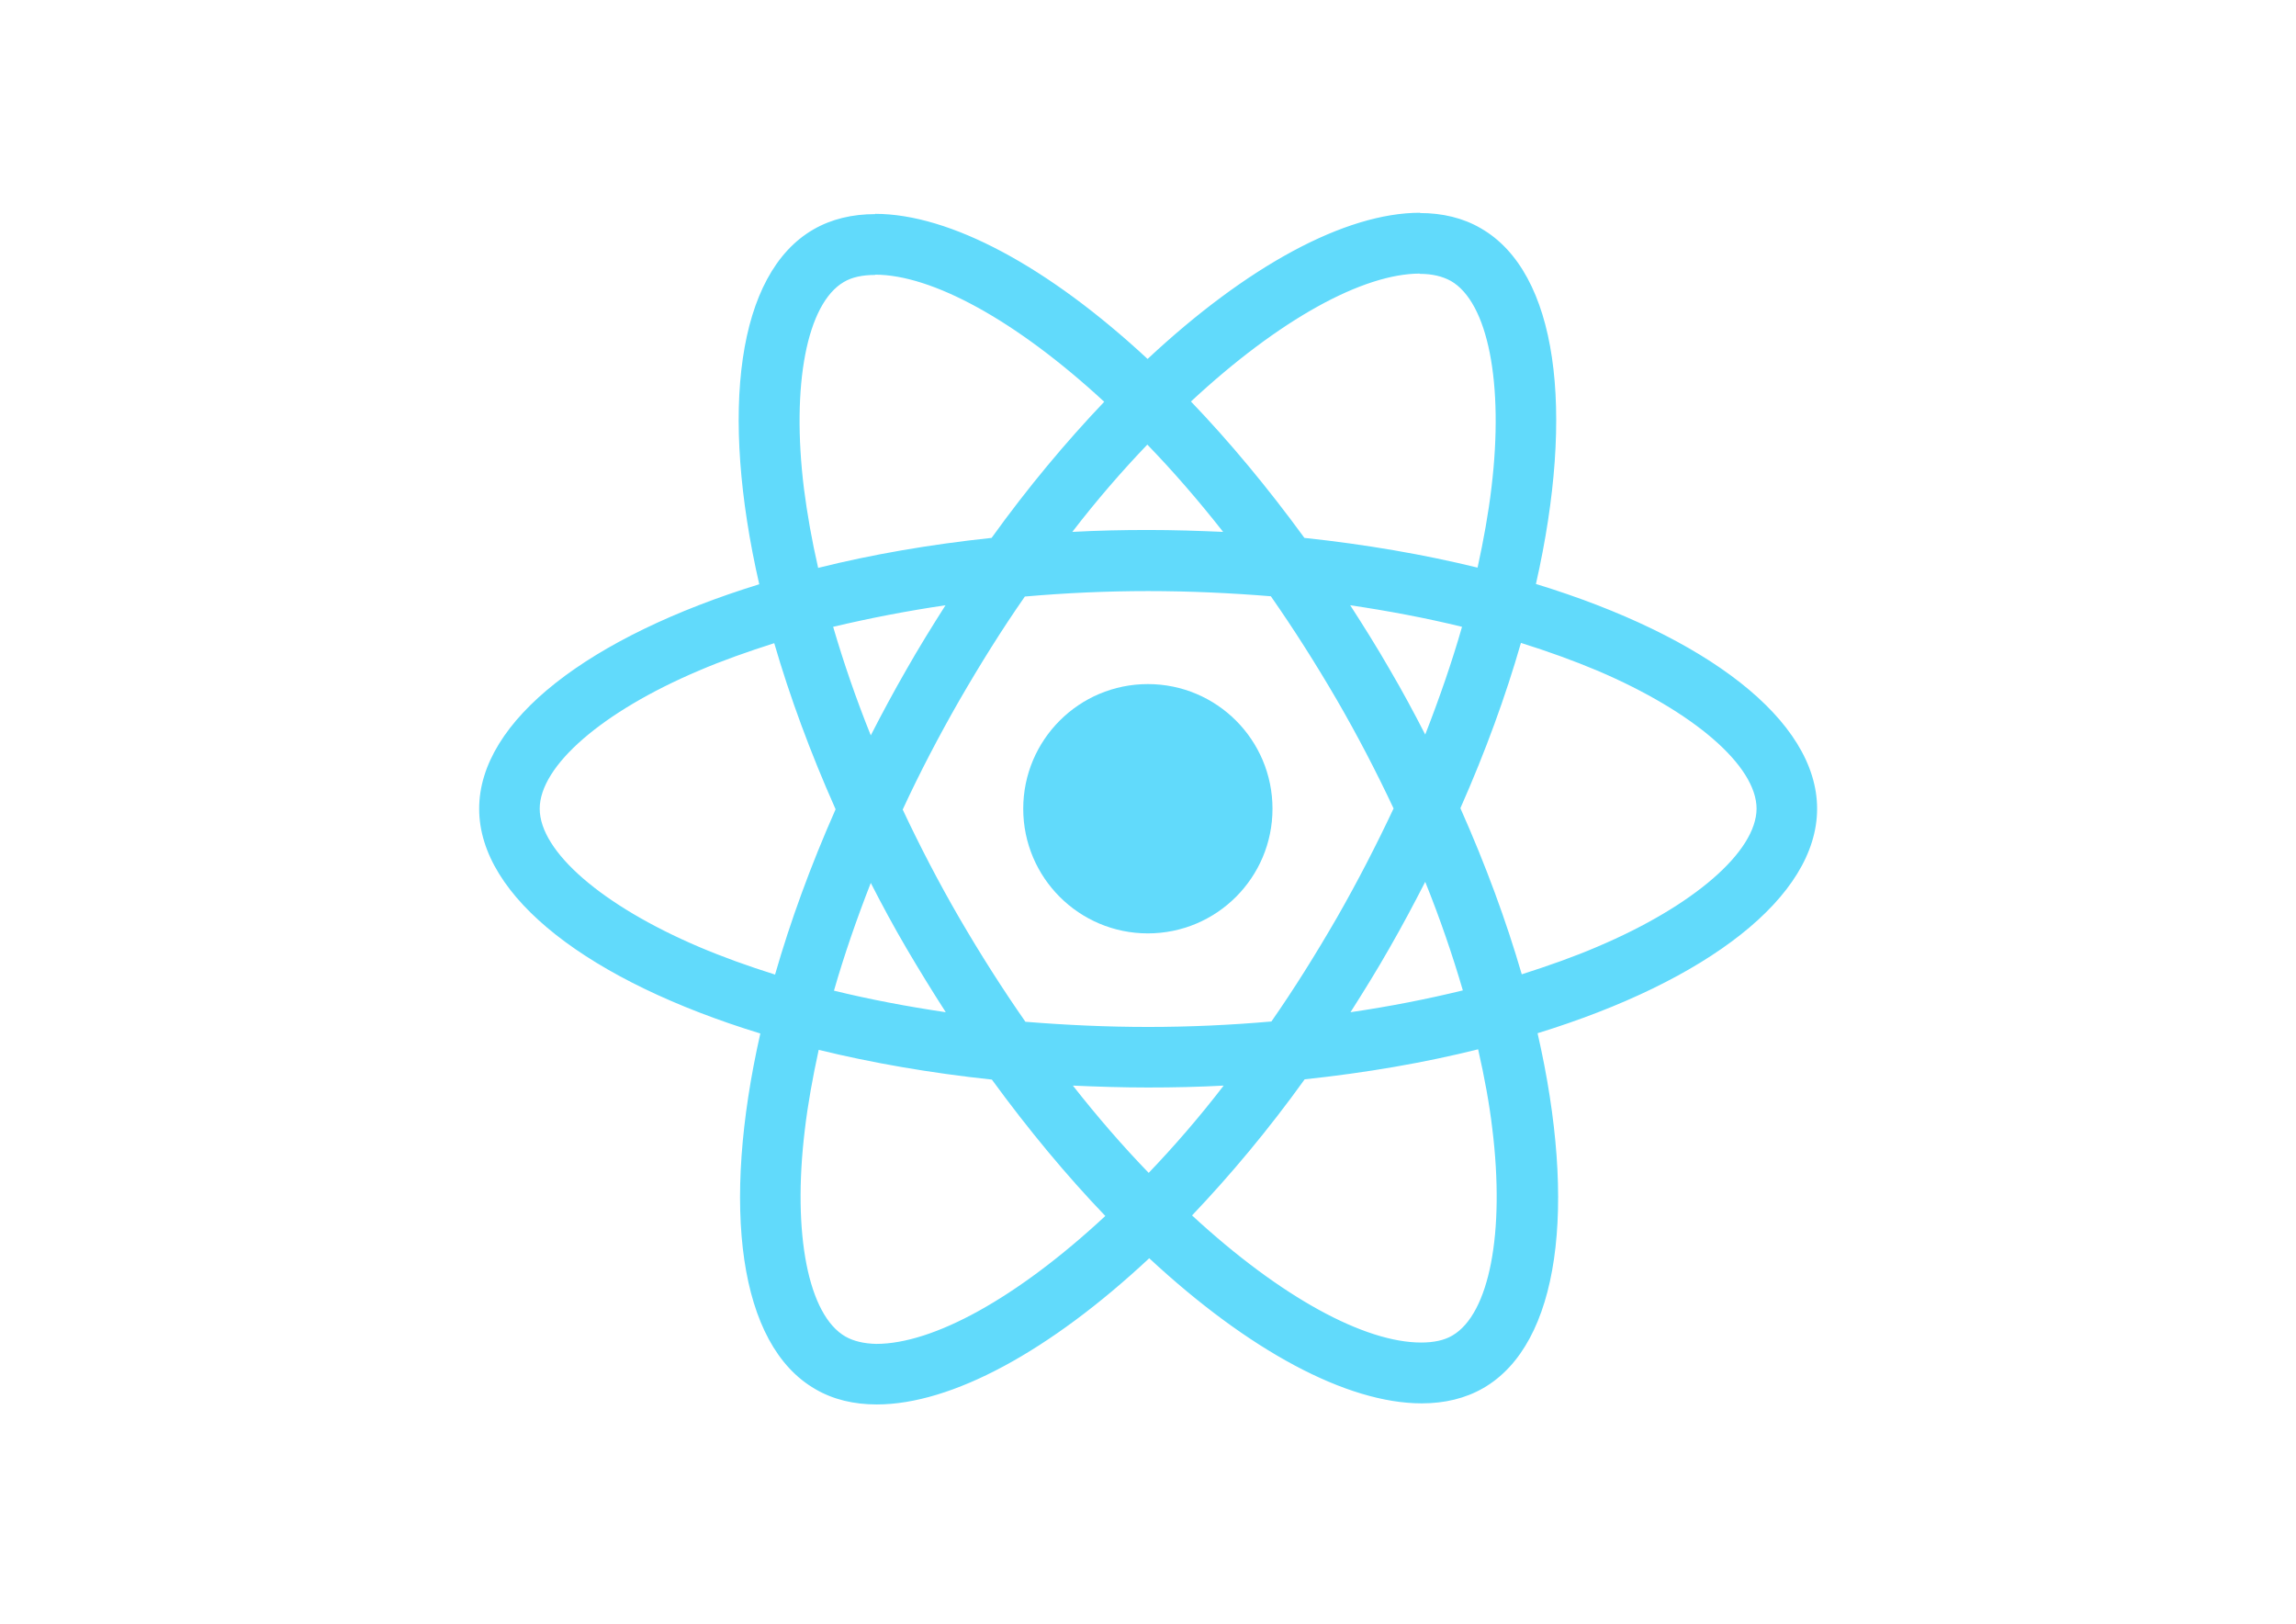
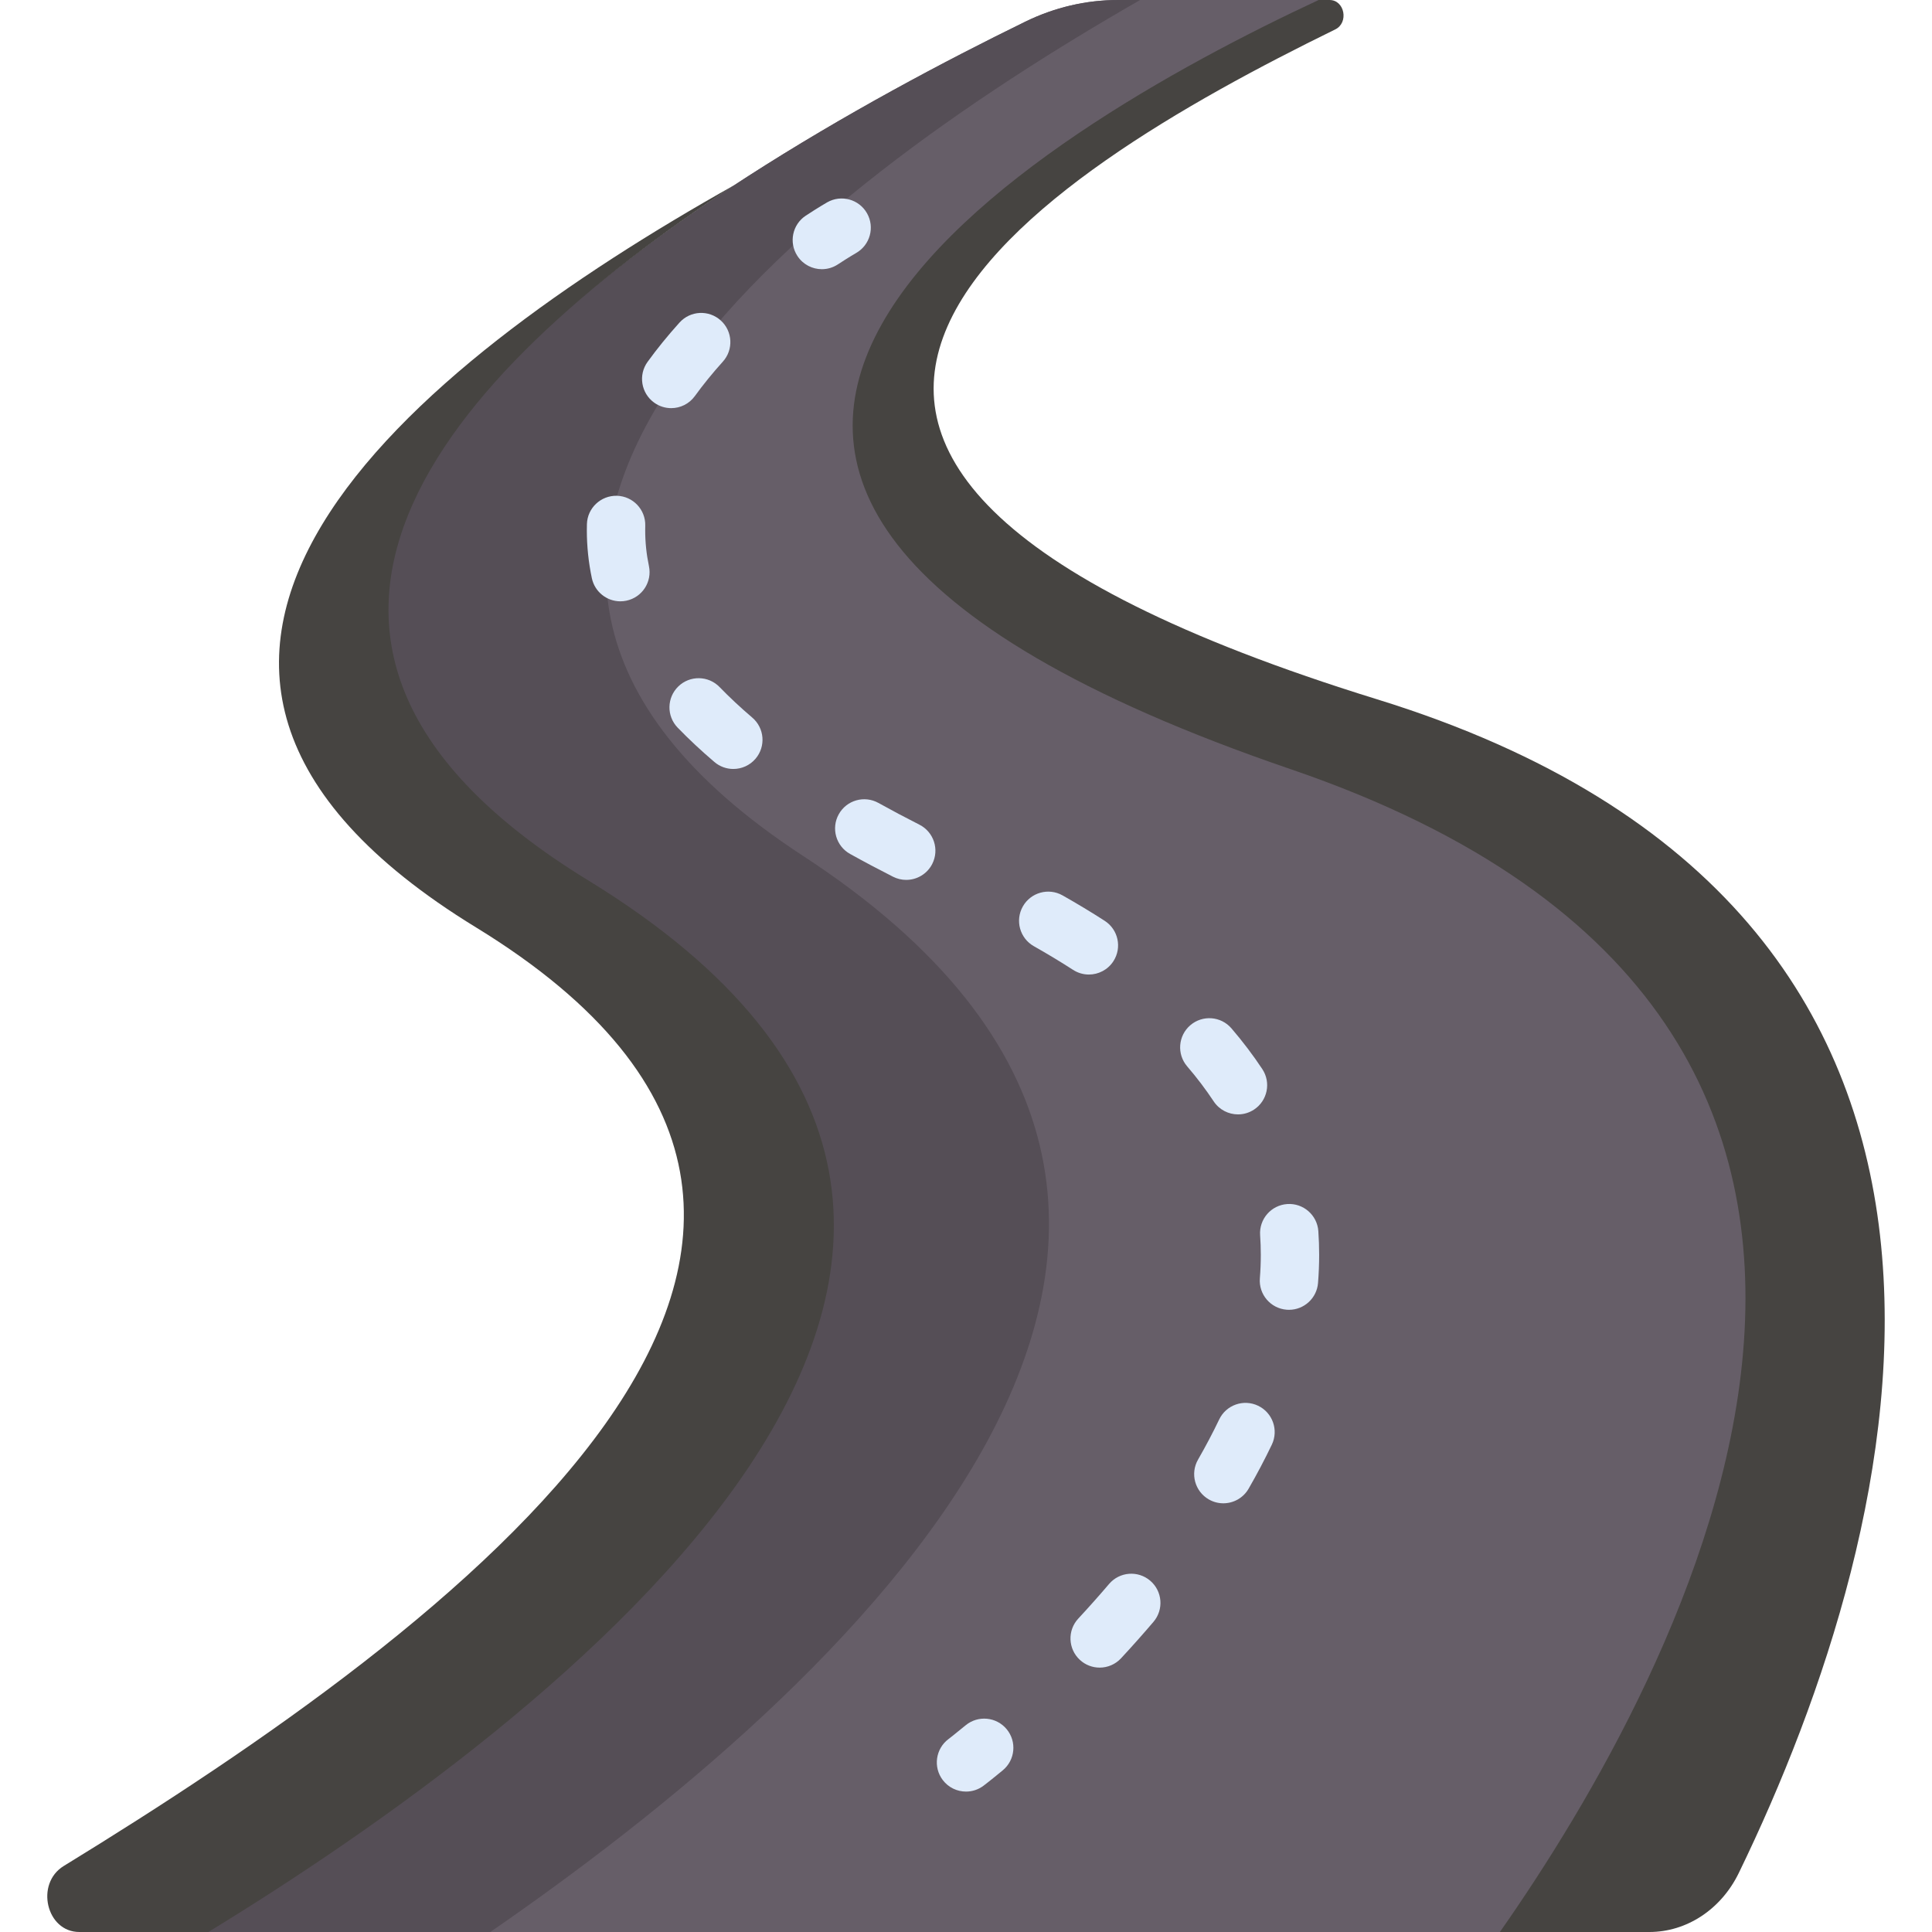
- <svg xmlns="http://www.w3.org/2000/svg" viewBox="0 0 841.9 595.3">
-   <g fill="#61DAFB">
-     <path d="M666.3 296.5c0-32.5-40.7-63.3-103.1-82.4 14.4-63.6 8-114.2-20.2-130.4-6.5-3.8-14.1-5.6-22.4-5.6v22.3c4.6 0 8.3.9 11.4 2.6 13.6 7.8 19.5 37.5 14.9 75.7-1.1 9.4-2.9 19.3-5.1 29.4-19.6-4.8-41-8.5-63.5-10.9-13.5-18.5-27.5-35.3-41.6-50 32.6-30.3 63.2-46.9 84-46.9V78c-27.5 0-63.5 19.6-99.9 53.6-36.4-33.8-72.4-53.2-99.9-53.2v22.3c20.7 0 51.4 16.5 84 46.6-14 14.7-28 31.4-41.3 49.9-22.6 2.4-44 6.1-63.6 11-2.3-10-4-19.7-5.2-29-4.7-38.2 1.1-67.9 14.6-75.8 3-1.8 6.9-2.6 11.5-2.6V78.5c-8.4 0-16 1.8-22.6 5.6-28.1 16.2-34.4 66.7-19.9 130.1-62.2 19.2-102.7 49.9-102.7 82.3 0 32.5 40.7 63.3 103.1 82.4-14.4 63.6-8 114.2 20.2 130.4 6.5 3.8 14.1 5.6 22.5 5.6 27.5 0 63.5-19.6 99.9-53.6 36.4 33.8 72.4 53.2 99.9 53.2 8.4 0 16-1.8 22.6-5.6 28.1-16.2 34.4-66.7 19.9-130.1 62-19.1 102.5-49.9 102.5-82.3zm-130.2-66.7c-3.7 12.9-8.3 26.2-13.5 39.5-4.1-8-8.4-16-13.1-24-4.6-8-9.5-15.8-14.4-23.4 14.2 2.1 27.9 4.7 41 7.9zm-45.8 106.5c-7.8 13.5-15.8 26.3-24.1 38.2-14.9 1.3-30 2-45.2 2-15.1 0-30.2-.7-45-1.9-8.3-11.9-16.4-24.6-24.2-38-7.6-13.1-14.5-26.4-20.8-39.8 6.2-13.4 13.2-26.8 20.7-39.9 7.8-13.5 15.8-26.3 24.1-38.2 14.9-1.3 30-2 45.2-2 15.1 0 30.2.7 45 1.9 8.3 11.9 16.4 24.6 24.2 38 7.6 13.1 14.5 26.4 20.8 39.8-6.3 13.4-13.2 26.8-20.7 39.9zm32.3-13c5.4 13.4 10 26.8 13.8 39.8-13.1 3.2-26.9 5.9-41.2 8 4.9-7.7 9.8-15.6 14.4-23.7 4.6-8 8.9-16.1 13-24.1zM421.2 430c-9.3-9.6-18.6-20.3-27.8-32 9 .4 18.2.7 27.5.7 9.4 0 18.7-.2 27.8-.7-9 11.7-18.3 22.4-27.5 32zm-74.4-58.9c-14.2-2.1-27.9-4.7-41-7.9 3.7-12.9 8.3-26.2 13.5-39.5 4.1 8 8.4 16 13.1 24 4.7 8 9.5 15.8 14.4 23.4zM420.7 163c9.3 9.6 18.6 20.3 27.8 32-9-.4-18.2-.7-27.5-.7-9.4 0-18.7.2-27.8.7 9-11.7 18.3-22.4 27.5-32zm-74 58.9c-4.9 7.7-9.8 15.6-14.4 23.7-4.6 8-8.9 16-13 24-5.4-13.4-10-26.8-13.8-39.8 13.1-3.1 26.9-5.8 41.2-7.9zm-90.5 125.2c-35.4-15.1-58.3-34.9-58.3-50.6 0-15.7 22.9-35.6 58.3-50.6 8.6-3.7 18-7 27.7-10.1 5.7 19.6 13.2 40 22.5 60.9-9.2 20.8-16.6 41.1-22.2 60.6-9.9-3.1-19.3-6.5-28-10.2zM310 490c-13.6-7.8-19.5-37.5-14.9-75.7 1.1-9.4 2.9-19.3 5.1-29.4 19.6 4.8 41 8.5 63.5 10.9 13.5 18.5 27.5 35.3 41.6 50-32.6 30.3-63.2 46.9-84 46.9-4.5-.1-8.3-1-11.3-2.7zm237.2-76.2c4.7 38.2-1.1 67.9-14.6 75.8-3 1.8-6.9 2.6-11.5 2.6-20.7 0-51.4-16.5-84-46.6 14-14.7 28-31.4 41.3-49.9 22.6-2.4 44-6.1 63.6-11 2.3 10.1 4.1 19.8 5.2 29.1zm38.5-66.7c-8.6 3.7-18 7-27.7 10.1-5.7-19.6-13.2-40-22.5-60.9 9.2-20.8 16.6-41.1 22.2-60.6 9.9 3.1 19.3 6.5 28.1 10.2 35.4 15.1 58.3 34.9 58.3 50.6-.1 15.7-23 35.6-58.4 50.6zM320.8 78.4z" />
-     <circle cx="420.9" cy="296.5" r="45.7" />
-     <path d="M520.5 78.1z" />
+ <svg xmlns="http://www.w3.org/2000/svg" version="1.1" width="512" height="512" x="0" y="0" viewBox="0 0 512 512" style="enable-background:new 0 0 512 512" xml:space="preserve" class="">
+   <g>
+     <g>
+       <path d="m347.286 203.876c-221.19-75.589-72.046-166.142 3.02-201.853 1.026-.487.677-2.023-.459-2.023h-53.55c-8.469 0-16.838 1.96-24.582 5.745-85.039 41.566-256.502 142.695-117.98 227.51 158.851 97.261-11.45 224.267-100.575 278.745h349.478c46.736-66.708 143.573-240.144-55.352-308.124z" fill="#665e68" data-original="#665e68" style="" class="" />
+       <path d="m53.16 512h76.776c91.568-63.118 231.714-188.068 82.869-285.189-124.238-81.064.874-176.113 89.349-226.811h-5.857c-8.469 0-16.838 1.96-24.582 5.745-85.039 41.566-256.502 142.695-117.98 227.51 158.851 97.261-11.45 224.267-100.575 278.745z" fill="#554e56" data-original="#554e56" style="" class="" />
+       <g>
+         <path d="m217.804 71.339c-2.519 0-4.988-1.229-6.473-3.493-2.342-3.571-1.346-8.364 2.226-10.706 3.419-2.242 5.57-3.471 5.659-3.522 3.71-2.115 8.433-.82 10.546 2.891 2.113 3.709.82 8.428-2.887 10.543-.051.029-1.892 1.087-4.838 3.019-1.307.858-2.778 1.267-4.233 1.268z" fill="#dfebfa" data-original="#dfebfa" style="" class="" />
+       </g>
+       <g fill="#dfebfa">
+         <path d="m291.42 441.935c-1.882 0-3.768-.683-5.257-2.064-3.131-2.904-3.314-7.797-.409-10.927 2.814-3.033 5.559-6.119 8.16-9.173 2.77-3.251 7.65-3.642 10.9-.872 3.251 2.769 3.642 7.649.872 10.9-2.742 3.219-5.634 6.47-8.596 9.663-1.523 1.642-3.594 2.473-5.67 2.473z" fill="#dfebfa" data-original="#dfebfa" style="" class="" />
+         <path d="m324.191 398.39c-1.307 0-2.632-.332-3.846-1.03-3.703-2.128-4.978-6.855-2.85-10.557 2.045-3.559 3.931-7.135 5.603-10.63 1.843-3.852 6.46-5.481 10.312-3.638 3.853 1.843 5.481 6.46 3.638 10.312-1.84 3.845-3.907 7.77-6.147 11.663-1.43 2.487-4.033 3.88-6.71 3.88z" fill="#dfebfa" data-original="#dfebfa" style="" class="" />
+         <path d="m341.594 347.113c-.205 0-.412-.008-.62-.025-4.257-.338-7.435-4.062-7.097-8.319.166-2.085.249-4.179.249-6.225.001-1.739-.06-3.49-.18-5.204-.299-4.26 2.913-7.955 7.172-8.254 4.25-.302 7.955 2.912 8.254 7.172.145 2.074.219 4.189.218 6.288 0 2.45-.1 4.956-.298 7.445-.32 4.049-3.705 7.122-7.698 7.122z" fill="#dfebfa" data-original="#dfebfa" style="" class="" />
+         <path d="m328.086 295.326c-2.508 0-4.969-1.219-6.457-3.468-2.069-3.129-4.429-6.244-7.016-9.259-2.78-3.241-2.407-8.122.834-10.903s8.122-2.408 10.903.834c3.004 3.501 5.755 7.134 8.178 10.797 2.355 3.562 1.378 8.359-2.184 10.715-1.313.869-2.794 1.284-4.258 1.284z" fill="#dfebfa" data-original="#dfebfa" style="" class="" />
+         <path d="m288.565 258.262c-1.436 0-2.888-.399-4.183-1.235-3.293-2.124-6.791-4.234-10.396-6.272-3.718-2.101-5.027-6.819-2.926-10.536 2.101-3.718 6.819-5.027 10.536-2.926 3.865 2.185 7.622 4.452 11.166 6.737 3.589 2.315 4.622 7.1 2.308 10.689-1.478 2.293-3.966 3.543-6.505 3.543z" fill="#dfebfa" data-original="#dfebfa" style="" class="" />
+         <path d="m240.155 233.18c-1.176 0-2.369-.269-3.49-.837-3.918-1.986-7.749-4.019-11.385-6.041-3.732-2.076-5.075-6.784-2.999-10.516 2.076-3.733 6.783-5.077 10.516-2.999 3.464 1.927 7.118 3.865 10.86 5.762 3.809 1.931 5.332 6.584 3.401 10.393-1.362 2.688-4.082 4.238-6.903 4.238z" fill="#dfebfa" data-original="#dfebfa" style="" class="" />
+         <path d="m194.337 203.784c-1.774 0-3.556-.607-5.012-1.847-3.501-2.984-6.776-6.045-9.733-9.097-2.972-3.067-2.894-7.962.174-10.933 3.068-2.972 7.962-2.893 10.933.174 2.616 2.7 5.529 5.422 8.657 8.088 3.25 2.77 3.64 7.65.869 10.9-1.529 1.792-3.702 2.715-5.888 2.715z" fill="#dfebfa" data-original="#dfebfa" style="" class="" />
+         <path d="m164.402 159.356c-3.578 0-6.79-2.497-7.558-6.138-.88-4.172-1.326-8.433-1.326-12.664-.001-.547.007-1.099.022-1.651.117-4.269 3.684-7.617 7.941-7.518 4.269.117 7.635 3.672 7.518 7.941-.011.406-.017.812-.016 1.22 0 3.168.334 6.355.993 9.48.881 4.178-1.791 8.28-5.97 9.161-.539.115-1.076.169-1.604.169z" fill="#dfebfa" data-original="#dfebfa" style="" class="" />
+         <path d="m177.873 108.162c-1.572 0-3.158-.478-4.528-1.47-3.459-2.504-4.233-7.339-1.728-10.797 2.524-3.486 5.372-6.991 8.465-10.417 2.86-3.169 7.749-3.422 10.921-.559 3.17 2.861 3.42 7.75.559 10.921-2.722 3.016-5.218 6.086-7.419 9.125-1.512 2.088-3.874 3.197-6.27 3.197z" fill="#dfebfa" data-original="#dfebfa" style="" class="" />
+       </g>
+       <g>
+         <path d="m256.006 474.787c-2.336 0-4.644-1.054-6.165-3.059-2.581-3.402-1.916-8.252 1.486-10.834.014-.011 1.714-1.305 4.569-3.666 3.291-2.722 8.166-2.26 10.886 1.03 2.722 3.291 2.26 8.165-1.03 10.886-3.133 2.592-4.999 4.01-5.077 4.069-1.398 1.061-3.04 1.574-4.669 1.574z" fill="#dfebfa" data-original="#dfebfa" style="" class="" />
+       </g>
+       <path d="m364.982 185.337c-210.789-65.146-89.169-139.33-11.125-177.542 3.647-1.785 2.486-7.795-1.503-7.795h-2.9c-73.415 34.202-232.815 126.815-7.318 203.876 198.923 67.98 102.087 241.416 55.351 308.124h39.609c9.916 0 19.026-6.013 23.71-15.659 44.904-92.457 86.811-254.559-95.824-311.004z" fill="#464441" data-original="#ffd301" style="" class="" />
+       <g>
+         <g>
+           <path d="m155.795 233.255c-102.413-62.706-37.443-134.33 38.828-184.208-85.326 47.849-183.183 126.492-68.476 196.724 134.351 82.261-6.581 185.797-109.257 248.736-7.628 4.677-4.608 17.493 4.119 17.493h34.211c89.126-54.478 259.427-181.484 100.575-278.745z" fill="#464441" data-original="#ffc20c" style="" class="" />
+         </g>
+       </g>
+     </g>
  </g>
</svg>
